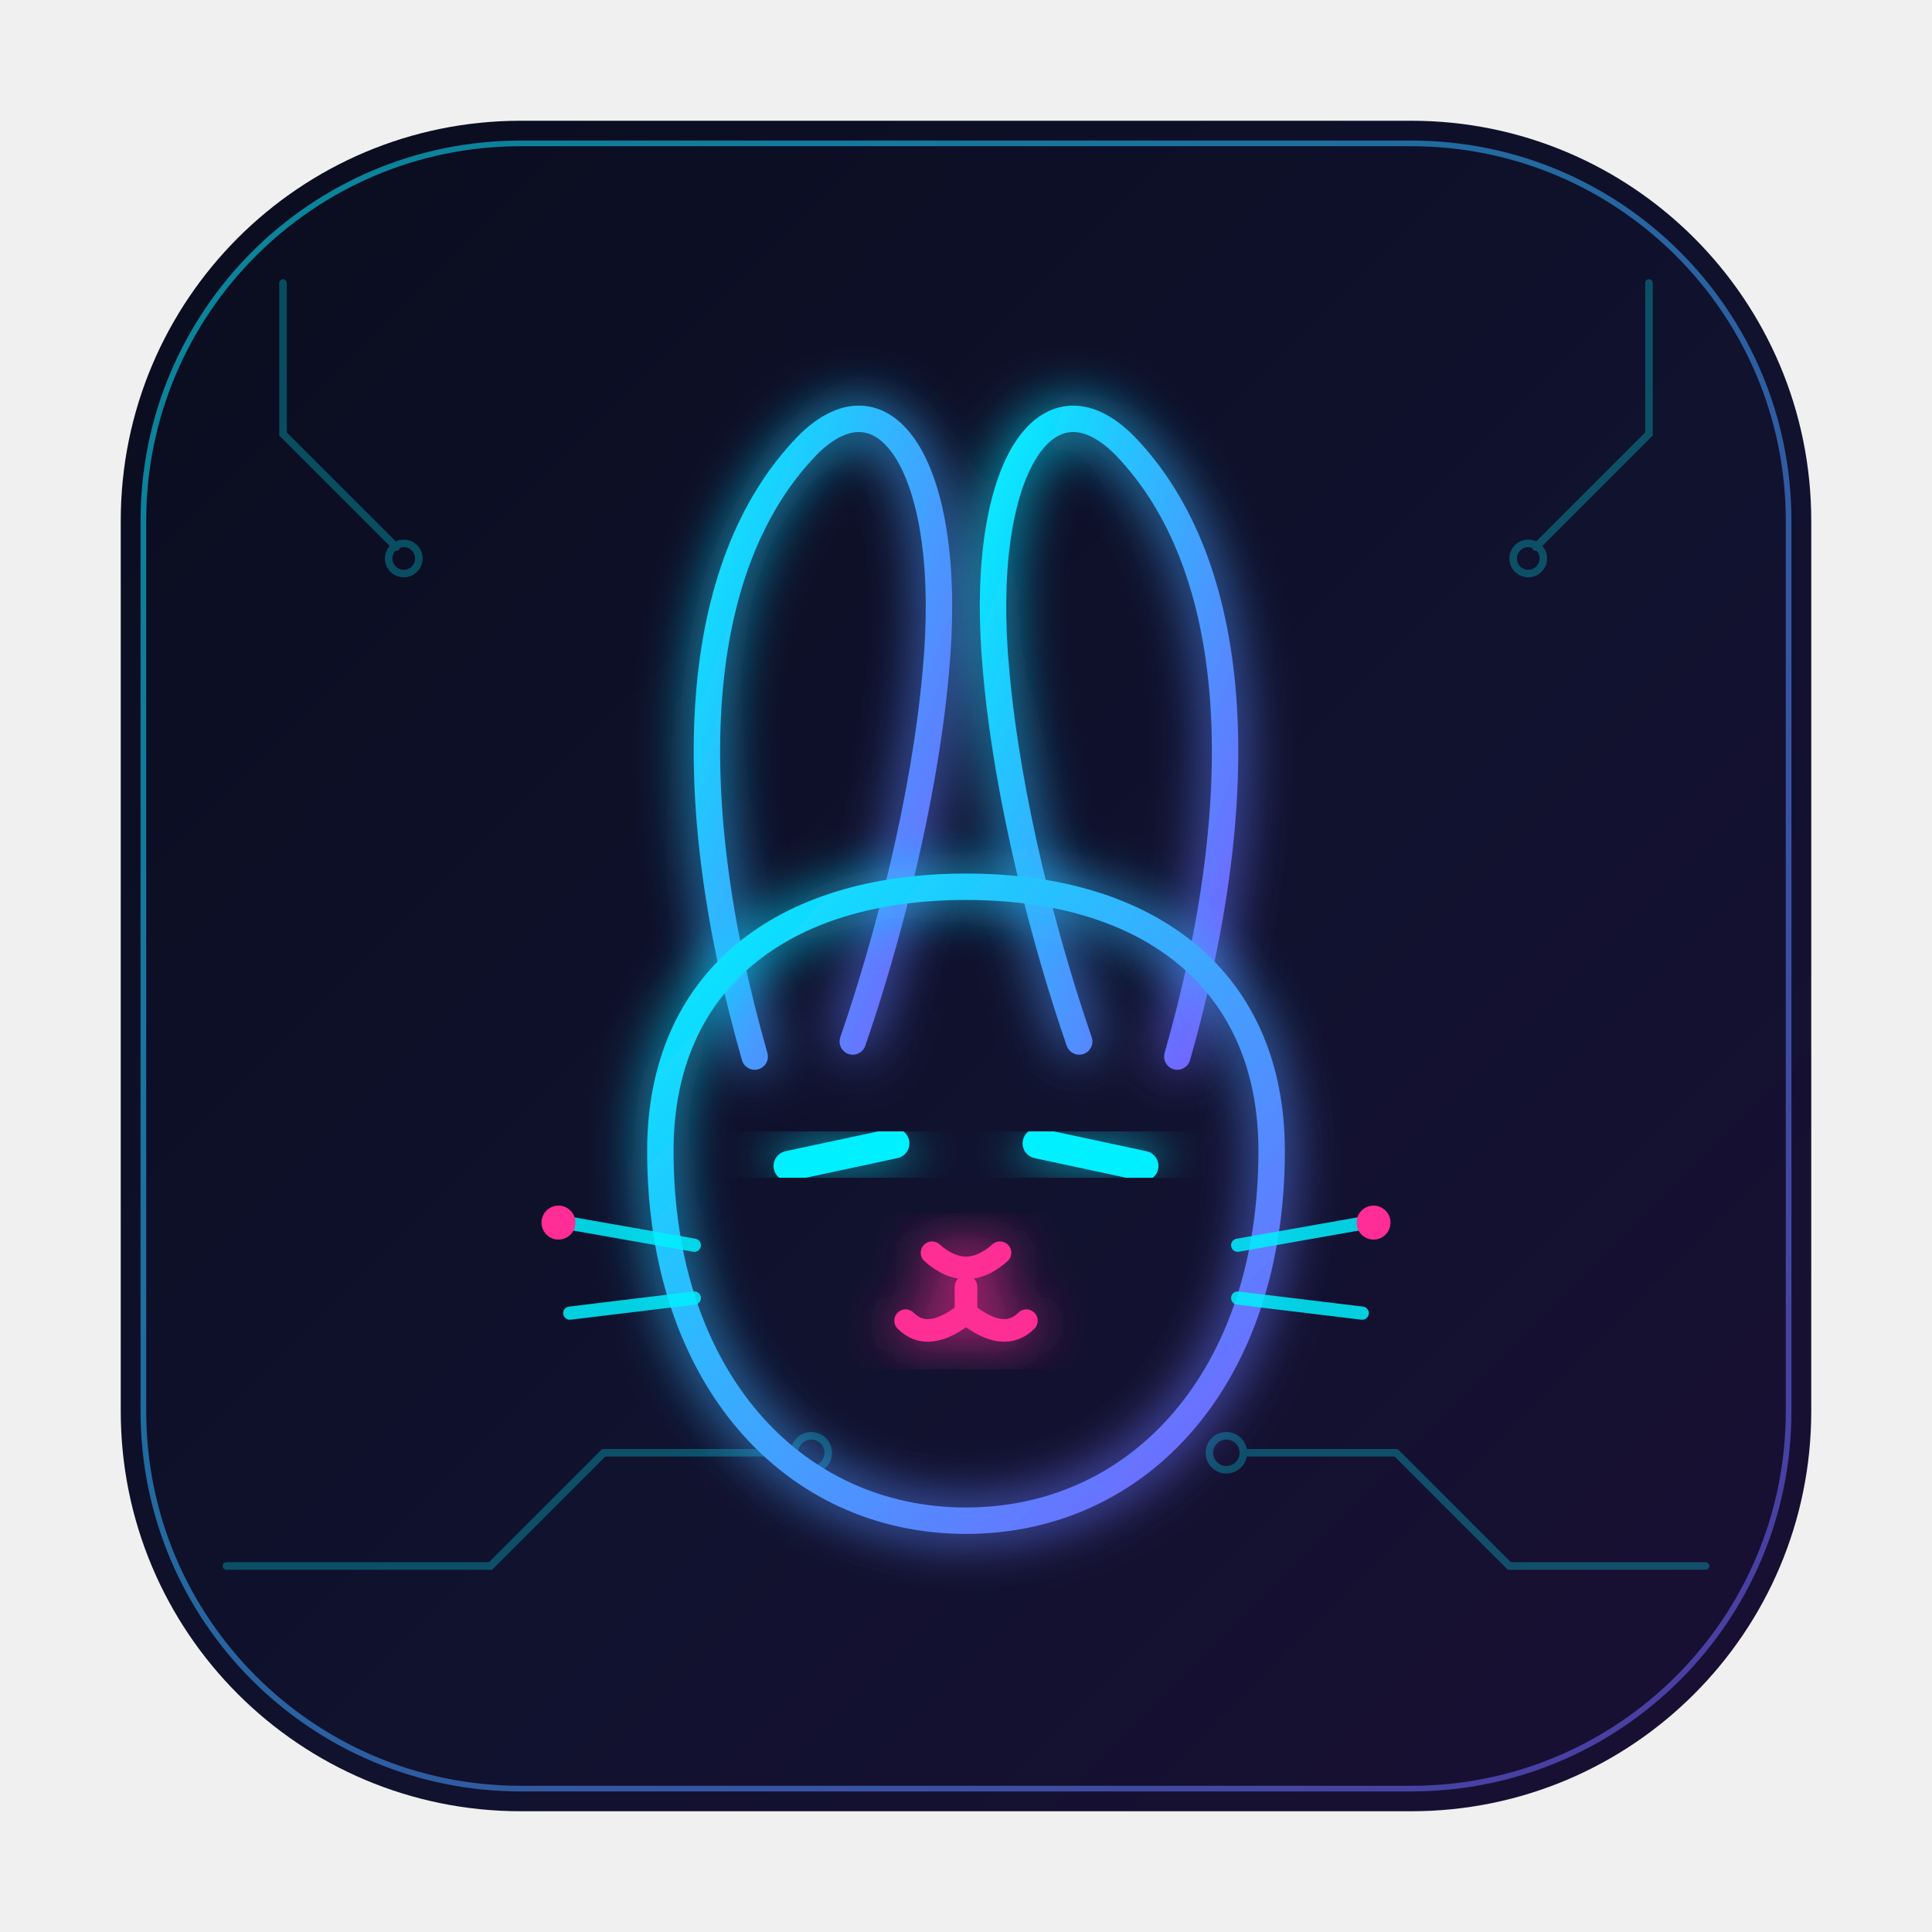
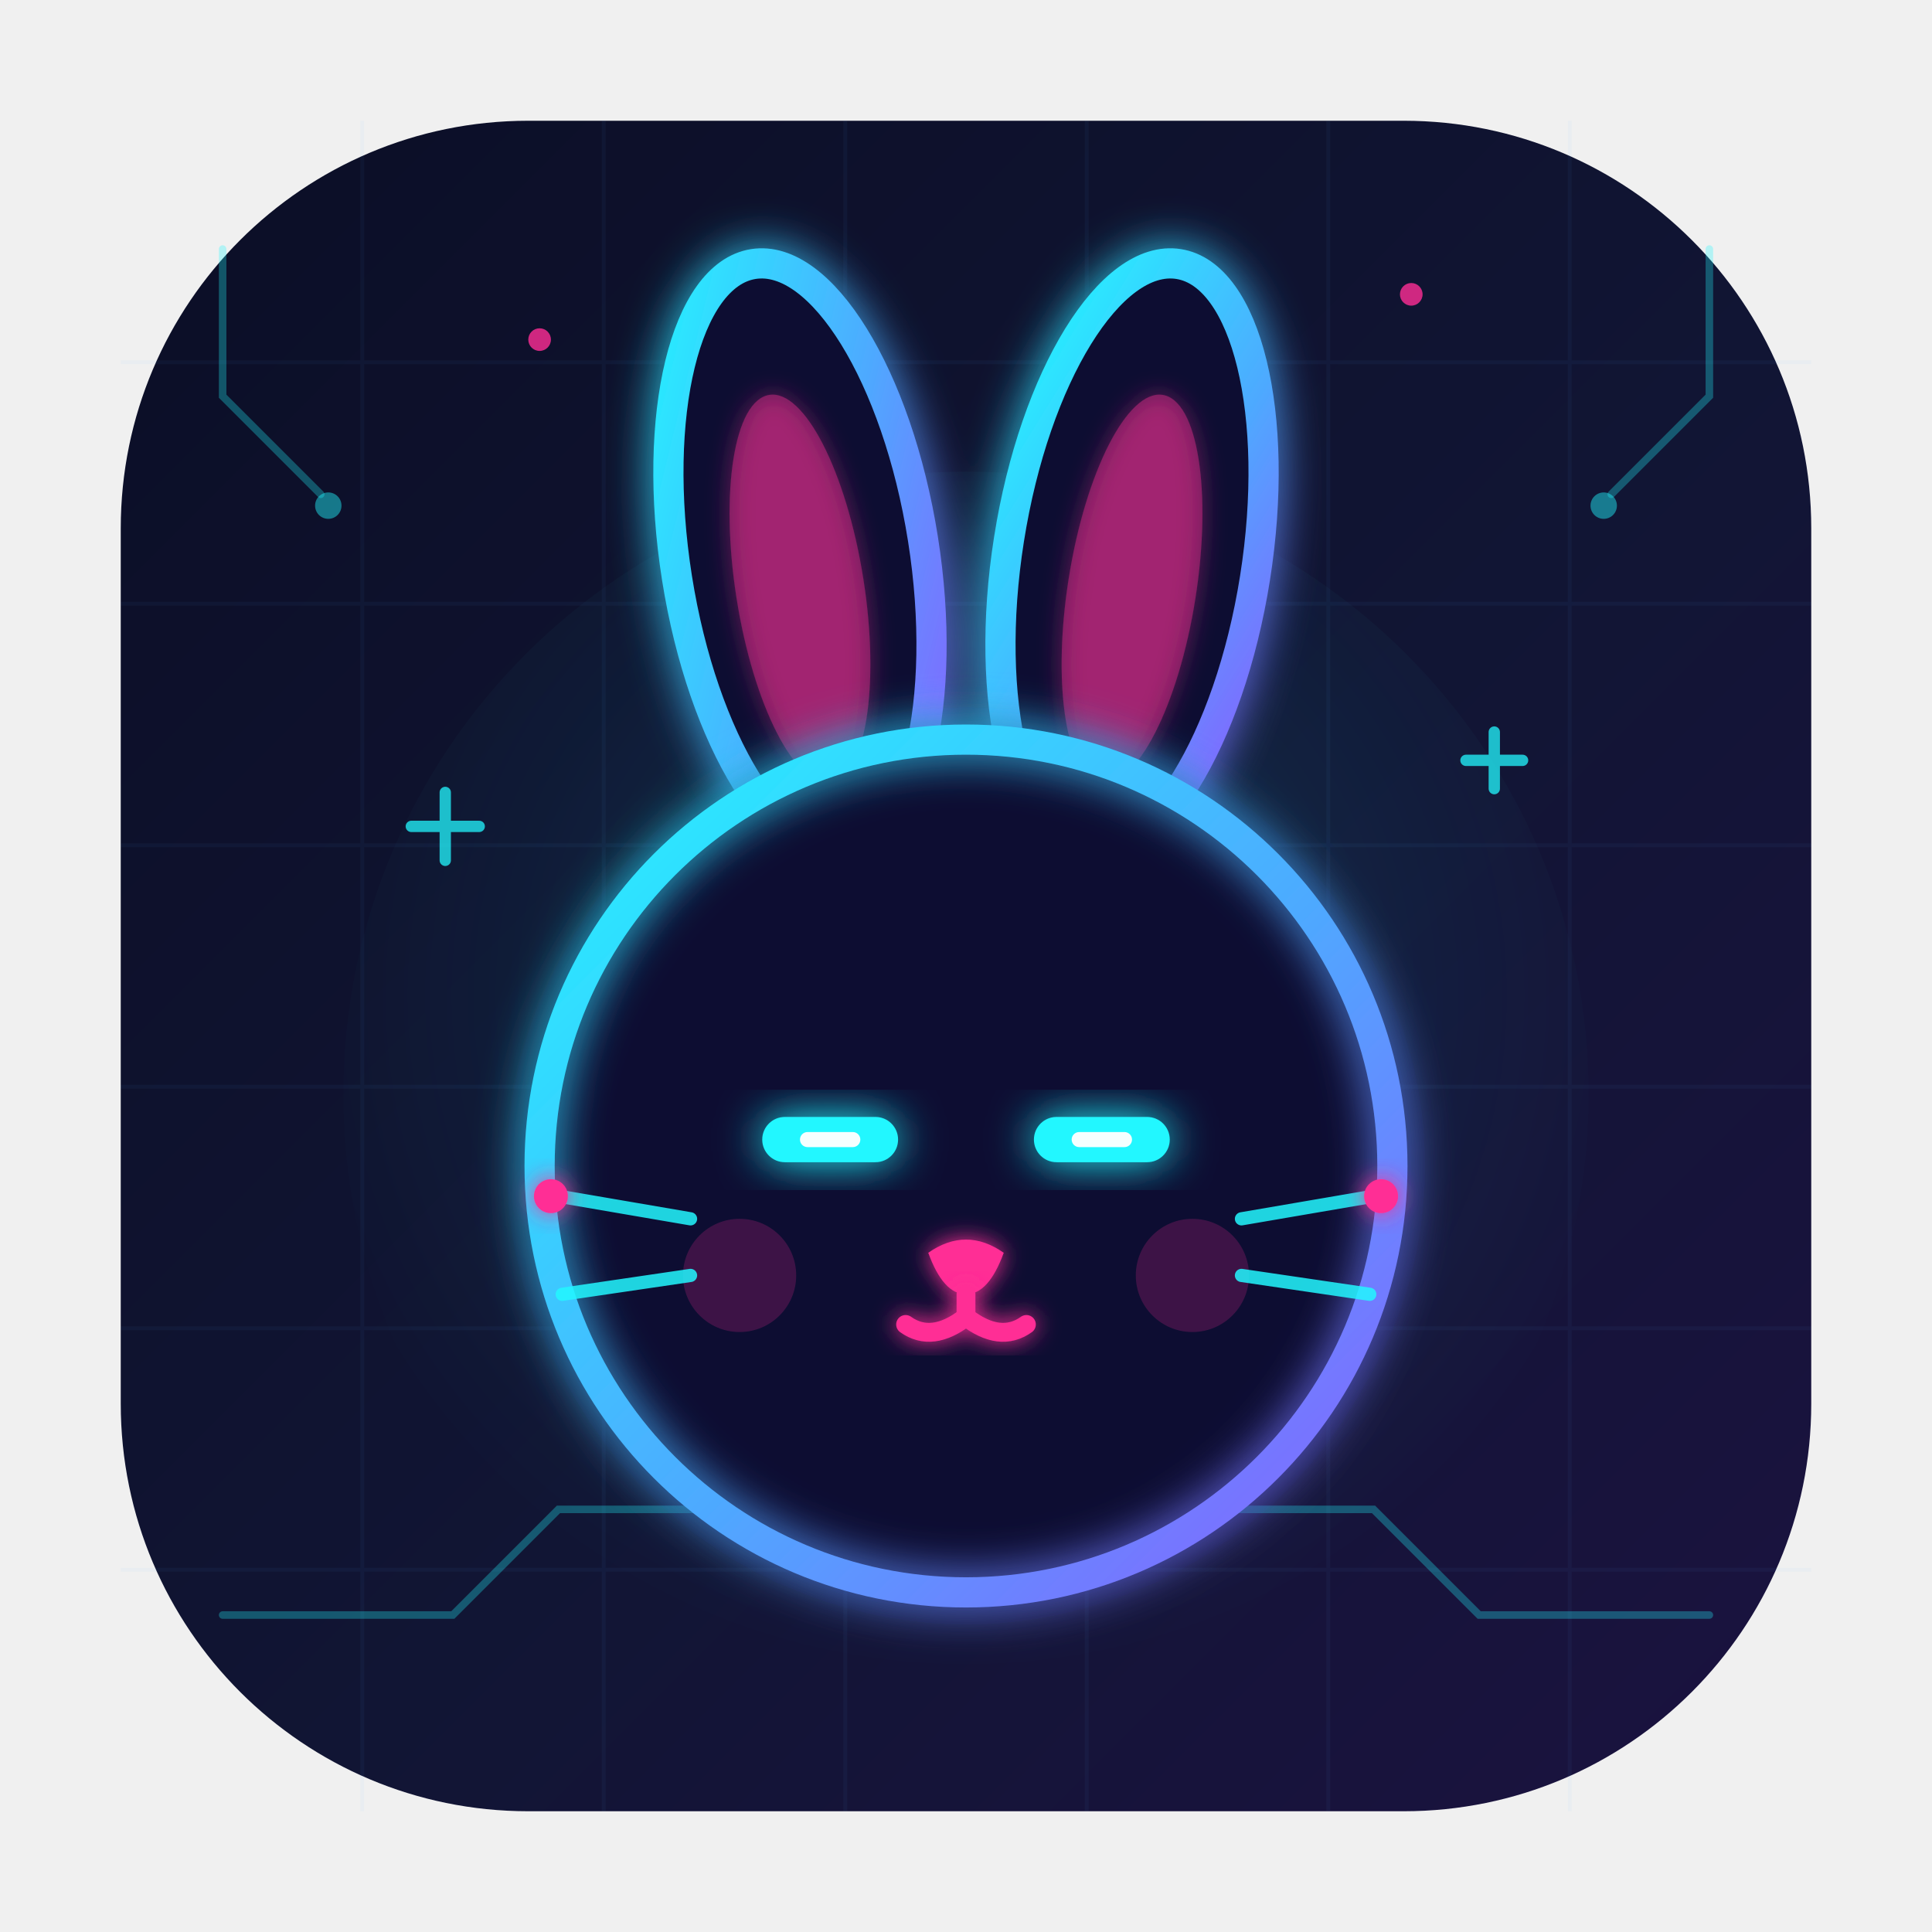
<svg xmlns="http://www.w3.org/2000/svg" width="1024" height="1024" viewBox="0 0 1024 1024">
  <defs>
    <linearGradient id="bg" x1="0%" y1="0%" x2="100%" y2="100%">
-       <stop offset="0%" stop-color="#0A0C1E" />
-       <stop offset="55%" stop-color="#10122E" />
-       <stop offset="100%" stop-color="#1A0F33" />
+       <stop offset="0%" stop-color="#0B0E26" />
+       <stop offset="55%" stop-color="#111534" />
+       <stop offset="100%" stop-color="#1B1240" />
    </linearGradient>
    <linearGradient id="neon" x1="0%" y1="0%" x2="100%" y2="100%">
-       <stop offset="0%" stop-color="#00F0FF" />
-       <stop offset="100%" stop-color="#7A5CFF" />
+       <stop offset="0%" stop-color="#22F7FF" />
+       <stop offset="55%" stop-color="#4EA9FF" />
+       <stop offset="100%" stop-color="#8A5CFF" />
    </linearGradient>
-     <filter id="glow" x="-50%" y="-50%" width="200%" height="200%">
-       <feGaussianBlur stdDeviation="14" result="b" />
+     <radialGradient id="halo" cx="50%" cy="42%" r="55%">
+       <stop offset="0%" stop-color="#22F7FF" stop-opacity="0.16" />
+       <stop offset="60%" stop-color="#22F7FF" stop-opacity="0.05" />
+       <stop offset="100%" stop-color="#22F7FF" stop-opacity="0" />
+     </radialGradient>
+     <filter id="glow" x="-60%" y="-60%" width="220%" height="220%">
+       <feGaussianBlur stdDeviation="12" result="b" />
+       <feMerge>
+         <feMergeNode in="b" />
+         <feMergeNode in="SourceGraphic" />
+       </feMerge>
+     </filter>
+     <filter id="softglow" x="-60%" y="-60%" width="220%" height="220%">
+       <feGaussianBlur stdDeviation="6" result="b" />
      <feMerge>
        <feMergeNode in="b" />
        <feMergeNode in="SourceGraphic" />
      </feMerge>
    </filter>
  </defs>
-   <rect x="64" y="64" width="896" height="896" rx="212" fill="url(#bg)" />
-   <rect x="76" y="76" width="872" height="872" rx="200" fill="none" stroke="url(#neon)" stroke-width="3" opacity="0.55" />
-   <g stroke="#00F0FF" stroke-width="4" fill="none" opacity="0.28" stroke-linecap="round">
-     <path d="M 120 830 H 260 L 320 770 H 420" />
-     <path d="M 904 830 H 800 L 740 770 H 660" />
-     <circle cx="430" cy="770" r="9" />
-     <circle cx="650" cy="770" r="9" />
-     <path d="M 150 150 V 230 L 210 290" />
-     <path d="M 874 150 V 230 L 814 290" />
-     <circle cx="214" cy="296" r="8" />
-     <circle cx="810" cy="296" r="8" />
+   <rect x="64" y="64" width="896" height="896" rx="216" fill="url(#bg)" />
+   <g stroke="#4EA9FF" stroke-width="2" opacity="0.05">
+     <path d="M 192 64 V 960 M 320 64 V 960 M 448 64 V 960 M 576 64 V 960 M 704 64 V 960 M 832 64 V 960" />
+     <path d="M 64 192 H 960 M 64 320 H 960 M 64 448 H 960 M 64 576 H 960 M 64 704 H 960 M 64 832 H 960" />
  </g>
-   <g filter="url(#glow)" stroke="url(#neon)" stroke-width="14" fill="none" stroke-linecap="round">
-     <path d="M 400 560 C 360 420 366 300 428 236 C 470 194 506 250 496 356 C 490 424 470 500 452 552" />
-     <path d="M 624 560 C 664 420 658 300 596 236 C 554 194 518 250 528 356 C 534 424 554 500 572 552" />
+   <circle cx="512" cy="580" r="330" fill="url(#halo)" />
+   <g stroke="#22F7FF" stroke-width="4" fill="none" opacity="0.30" stroke-linecap="round">
+     <path d="M 118 856 H 240 L 296 800 H 386" />
+     <path d="M 906 856 H 784 L 728 800 H 640" />
+     <path d="M 118 132 V 210 L 170 262" />
+     <path d="M 906 132 V 210 L 854 262" />
  </g>
-   <g filter="url(#glow)" stroke="url(#neon)" stroke-width="14" fill="none" stroke-linecap="round">
-     <path d="M 350 610              C 350 730 420 806 512 806              C 604 806 674 730 674 610              C 674 520 610 470 512 470              C 414 470 350 520 350 610 Z" />
+   <g fill="#22F7FF" opacity="0.45">
+     <circle cx="392" cy="800" r="8" />
+     <circle cx="634" cy="800" r="8" />
+     <circle cx="174" cy="268" r="7" />
+     <circle cx="850" cy="268" r="7" />
  </g>
-   <g filter="url(#glow)" stroke="#00F0FF" stroke-width="16" stroke-linecap="round">
-     <line x1="418" y1="618" x2="474" y2="606" />
-     <line x1="550" y1="606" x2="606" y2="618" />
+   <g filter="url(#glow)">
+     <ellipse cx="424" cy="296" rx="66" ry="158" transform="rotate(-9 424 296)" fill="#0D1030" stroke="url(#neon)" stroke-width="16" />
+     <ellipse cx="600" cy="296" rx="66" ry="158" transform="rotate(9 600 296)" fill="#0D1030" stroke="url(#neon)" stroke-width="16" />
  </g>
-   <g filter="url(#glow)" stroke="#FF2D95" stroke-width="12" fill="none" stroke-linecap="round">
-     <path d="M 494 664 Q 512 680 530 664" />
-     <path d="M 512 682 L 512 696 M 512 696 Q 492 712 480 700 M 512 696 Q 532 712 544 700" />
+   <g filter="url(#softglow)">
+     <ellipse cx="424" cy="312" rx="34" ry="104" transform="rotate(-9 424 312)" fill="#FF2D95" opacity="0.38" />
+     <ellipse cx="600" cy="312" rx="34" ry="104" transform="rotate(9 600 312)" fill="#FF2D95" opacity="0.38" />
  </g>
-   <g stroke="#00F0FF" stroke-width="7" opacity="0.85" stroke-linecap="round">
-     <line x1="368" y1="660" x2="300" y2="648" />
-     <line x1="368" y1="688" x2="302" y2="696" />
-     <line x1="656" y1="660" x2="724" y2="648" />
-     <line x1="656" y1="688" x2="722" y2="696" />
+   <circle cx="512" cy="618" r="226" fill="#0E1132" filter="url(#glow)" />
+   <circle cx="512" cy="618" r="226" fill="none" stroke="url(#neon)" stroke-width="16" filter="url(#glow)" />
+   <circle cx="392" cy="676" r="30" fill="#FF2D95" opacity="0.20" />
+   <circle cx="632" cy="676" r="30" fill="#FF2D95" opacity="0.20" />
+   <g filter="url(#glow)">
+     <rect x="404" y="592" width="72" height="24" rx="12" fill="#22F7FF" />
+     <rect x="548" y="592" width="72" height="24" rx="12" fill="#22F7FF" />
  </g>
-   <g fill="#FF2D95">
-     <circle cx="296" cy="648" r="9" />
-     <circle cx="728" cy="648" r="9" />
+   <rect x="424" y="600" width="32" height="8" rx="4" fill="#FFFFFF" opacity="0.95" />
+   <rect x="568" y="600" width="32" height="8" rx="4" fill="#FFFFFF" opacity="0.95" />
+   <path d="M 492 664 Q 512 650 532 664 Q 524 686 512 686 Q 500 686 492 664 Z" fill="#FF2D95" filter="url(#softglow)" />
+   <g stroke="#FF2D95" stroke-width="10" fill="none" stroke-linecap="round" filter="url(#softglow)">
+     <path d="M 512 686 L 512 698" />
+     <path d="M 512 698 Q 494 712 480 702" />
+     <path d="M 512 698 Q 530 712 544 702" />
+   </g>
+   <g stroke="#22F7FF" stroke-width="7" opacity="0.85" stroke-linecap="round">
+     <line x1="366" y1="646" x2="296" y2="634" />
+     <line x1="366" y1="676" x2="298" y2="686" />
+     <line x1="658" y1="646" x2="728" y2="634" />
+     <line x1="658" y1="676" x2="726" y2="686" />
+   </g>
+   <g fill="#FF2D95" filter="url(#softglow)">
+     <circle cx="292" cy="634" r="9" />
+     <circle cx="732" cy="634" r="9" />
+   </g>
+   <g stroke="#22F7FF" stroke-width="6" stroke-linecap="round" opacity="0.75">
+     <path d="M 236 420 v 36 M 218 438 h 36" />
+     <path d="M 792 388 v 30 M 777 403 h 30" />
+   </g>
+   <g fill="#FF2D95" opacity="0.8">
+     <circle cx="286" cy="180" r="6" />
+     <circle cx="748" cy="156" r="6" />
  </g>
</svg>
